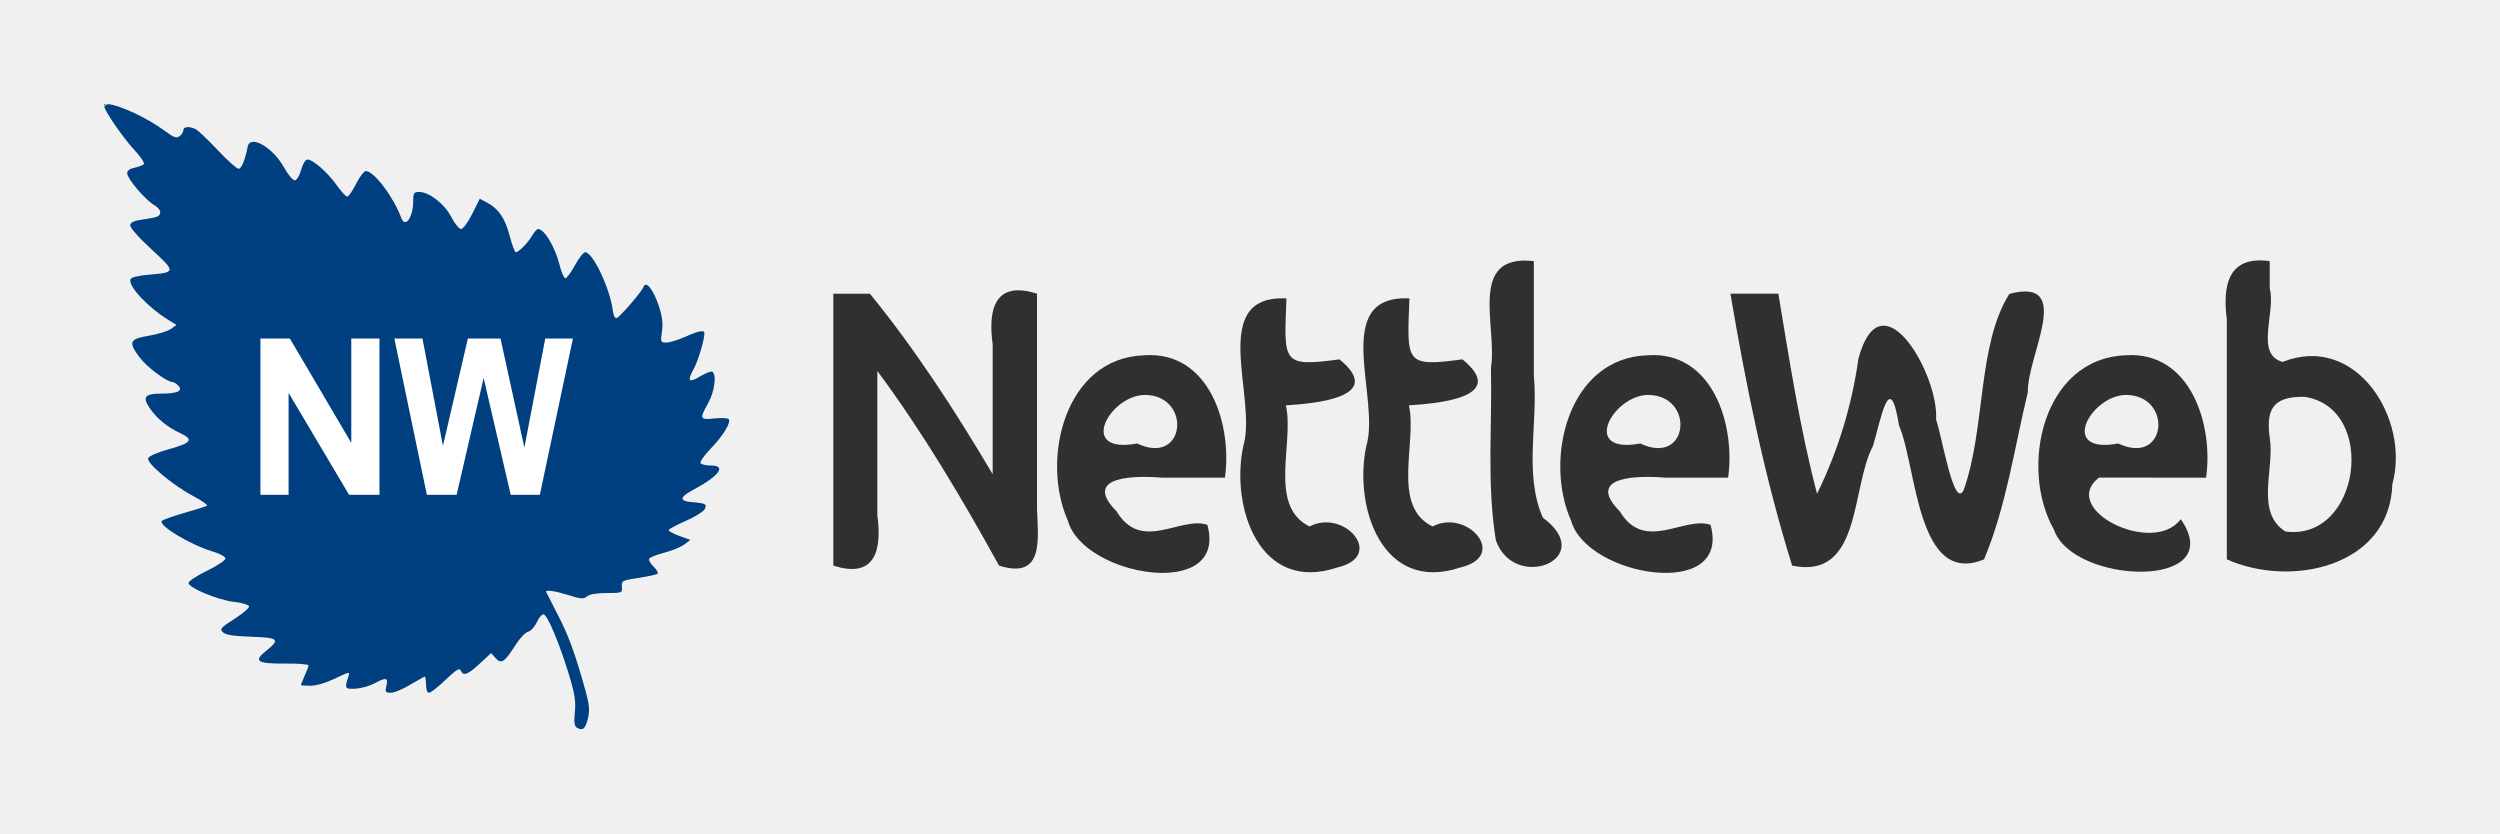
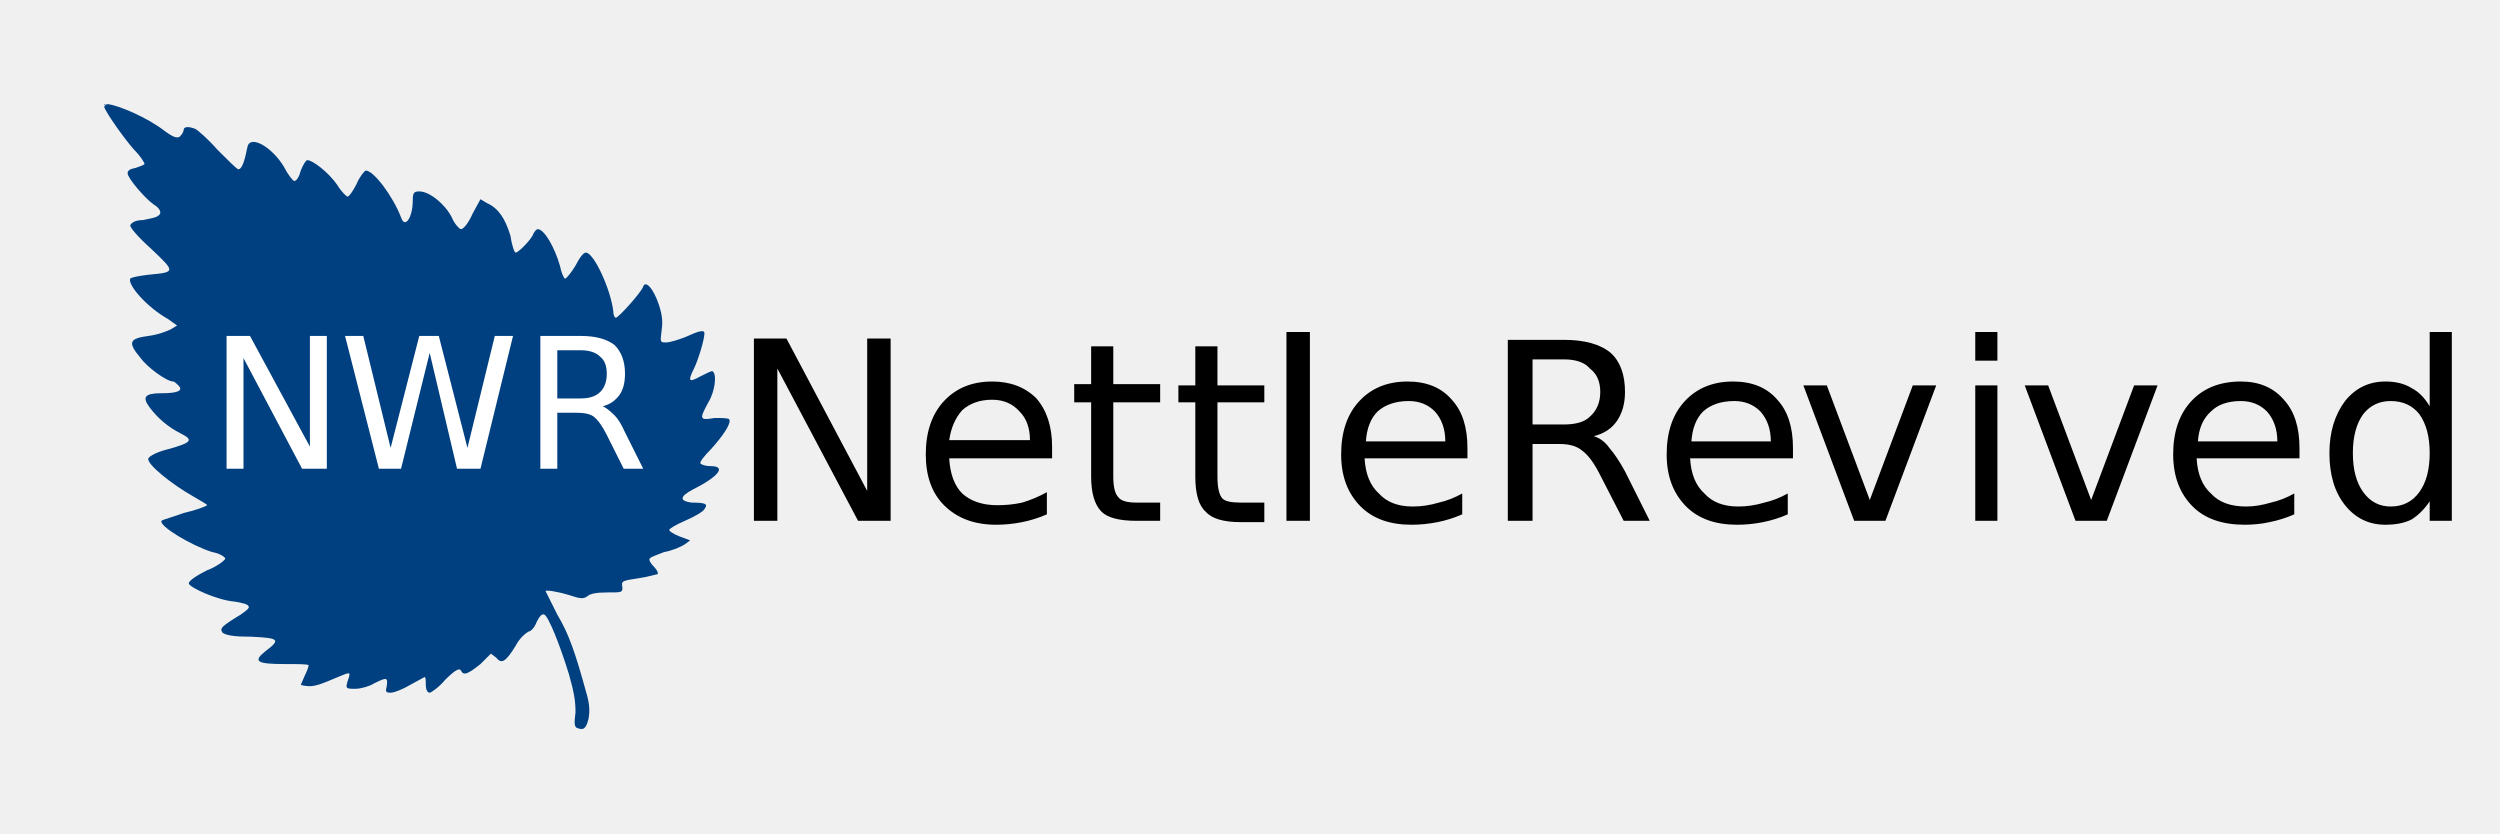
- <svg xmlns="http://www.w3.org/2000/svg" width="192" height="64" viewBox="0 0 192 64">
-   <path d="M8 8.001v.148c0-.107.104-.154.283-.148zm.283 0c.011 0 .029.005.041.006.027-.004.056-.005.086-.006zm.041.006c-.161.021-.271.089-.309.189.08.414 1.451 2.402 2.284 3.297.477.513.815 1.008.753 1.1s-.378.218-.7.283c-.391.078-.586.225-.586.442 0 .394 1.383 2.02 2.062 2.424.511.304.631.681.281.877-.113.064-.619.169-1.125.234-.641.083-.938.211-.983.422-.04.187.579.897 1.62 1.859 1.905 1.76 1.901 1.785-.201 1.963-.8.068-1.336.201-1.397.346-.21.497 1.285 2.116 2.861 3.097l.668.415-.415.303c-.227.167-.992.404-1.698.524-1.519.26-1.609.485-.687 1.701.551.727 2.079 1.862 2.506 1.862.102 0 .301.125.442.28.371.406-.064.603-1.342.606-1.238.003-1.44.263-.861 1.112.545.799 1.346 1.457 2.344 1.923 1.074.503.881.752-.979 1.264-.749.207-1.415.501-1.479.653-.157.37 1.849 2.061 3.456 2.912.675.358 1.147.696 1.047.751s-.895.307-1.77.558-1.638.525-1.696.611c-.244.358 2.236 1.842 3.902 2.335.563.167.995.402.995.542s-.64.561-1.422.945-1.421.803-1.421.933c0 .369 2.257 1.311 3.476 1.45.605.069 1.134.22 1.176.335s-.459.552-1.113.971c-1.074.687-1.161.789-.888 1.037.219.199.818.292 2.161.337 2.121.07 2.26.202 1.146 1.09-.996.794-.694.99 1.507.971.965-.008 1.755.054 1.755.139s-.134.442-.296.794l-.293.706c0 .037.331.066.735.066.443 0 1.195-.222 1.893-.555 1.151-.551 1.155-.55 1.017-.132-.295.892-.256.957.552.913.42-.023 1.066-.203 1.434-.4.918-.492 1.094-.46.94.174-.116.481-.081.535.354.535.266 0 .933-.281 1.482-.624l1.1-.623c.057 0 .104.28.104.623 0 .37.096.624.237.624.131 0 .704-.449 1.274-.996.803-.77 1.063-.931 1.156-.712.193.456.53.335 1.46-.526l.875-.809.344.384c.434.485.695.315 1.519-.992.325-.516.763-.979.971-1.028s.516-.386.683-.749.404-.628.529-.59c.301.091 1.214 2.274 1.922 4.594.449 1.47.548 2.09.463 2.911-.081.778-.038 1.085.164 1.201.45.258.653.08.844-.731.139-.589.099-1.071-.168-2.032-.823-2.956-1.345-4.385-2.174-5.95l-.879-1.737c0-.16.74-.042 1.764.278.939.294 1.12.304 1.39.082.198-.162.745-.255 1.509-.255 1.181 0 1.197-.007 1.16-.48-.035-.461.021-.489 1.289-.683.728-.111 1.382-.255 1.455-.321s-.069-.314-.315-.551-.392-.512-.325-.611.596-.304 1.175-.457 1.262-.435 1.518-.627l.464-.349-.835-.302c-.459-.166-.832-.367-.832-.445s.571-.39 1.271-.693 1.367-.71 1.481-.902c.236-.4.1-.478-.973-.56-.965-.074-.944-.385.059-.918 2.04-1.085 2.641-1.893 1.409-1.893-.371 0-.731-.083-.798-.182s.28-.597.772-1.107c.963-.999 1.576-1.997 1.393-2.266-.063-.092-.553-.119-1.09-.062-1.147.123-1.176.05-.483-1.191.49-.878.658-2.199.306-2.396-.1-.056-.517.104-.927.356-.874.538-1.021.37-.495-.573.329-.59.822-2.23.822-2.738 0-.274-.427-.194-1.472.272-.539.241-1.191.441-1.447.444-.445.005-.462-.035-.341-.858.091-.626.019-1.182-.268-2.026-.406-1.194-.962-1.884-1.137-1.412-.15.404-1.895 2.416-2.104 2.424-.108.005-.224-.234-.258-.527-.196-1.695-1.531-4.538-2.13-4.538-.135 0-.492.454-.792 1.009s-.631 1.001-.735.989-.302-.469-.438-1.014c-.348-1.389-1.171-2.767-1.654-2.767-.088 0-.288.221-.444.491-.32.554-1.042 1.292-1.264 1.292-.081 0-.29-.556-.466-1.235-.35-1.353-.851-2.099-1.729-2.569l-.573-.308-.583 1.165c-.32.64-.704 1.165-.854 1.165s-.487-.413-.749-.92c-.519-1.007-1.698-1.928-2.467-1.928-.406 0-.46.084-.46.7 0 1.24-.611 2.111-.913 1.302-.61-1.635-2.099-3.605-2.725-3.605-.141 0-.48.441-.751.98s-.577.979-.68.979-.469-.398-.813-.885c-.682-.964-1.823-1.963-2.243-1.963-.149 0-.361.348-.486.801-.128.46-.337.8-.491.8-.147 0-.521-.454-.831-1.009-.863-1.549-2.604-2.531-2.783-1.57-.188 1.003-.47 1.69-.697 1.69-.14 0-.865-.65-1.611-1.443s-1.504-1.514-1.686-1.603c-.487-.236-.946-.194-.946.086 0 .135-.129.341-.287.46-.235.177-.441.103-1.126-.406-1.384-1.026-3.538-2-4.343-2.054zm-.309.189C8.012 8.183 8 8.158 8 8.149v.114c.002-.024.007-.046.015-.067z" style="fill:#004080" />
-   <path d="M20 26v12h2.164v-7.827L26.808 38h2.335V26h-2.164v8.013L22.263 26zm10.286 0l2.496 12h2.287l2.074-8.972L39.223 38h2.238L44 26h-2.125l-1.603 8.381L38.44 26h-2.509l-1.912 8.242L32.446 26z" style="fill:#ffffff" />
-   <path d="M117.797 20.055c-5.138-.59-2.774 5.098-3.294 8.194.107 4.409-.334 8.917.382 13.261 1.439 3.991 7.873 1.403 3.604-1.756-1.481-3.401-.343-7.282-.692-10.91v-8.788zm56.519 0c-3.282-.454-3.613 1.982-3.296 4.481v18.418c4.898 2.212 12.523.585 12.713-5.774 1.378-4.985-2.768-11.63-8.427-9.386-2.153-.576-.506-3.813-.99-5.637v-2.102zM64 22.556v20.881c3.321 1.072 3.722-1.343 3.379-3.88V28.492c3.51 4.727 6.507 9.802 9.348 14.945 3.516 1.127 2.979-2.124 2.916-4.365V22.556c-3.321-1.07-3.759 1.329-3.406 3.88v9.981c-2.849-4.806-5.89-9.519-9.427-13.86H64zm68.897 0c1.192 7.038 2.612 14.056 4.74 20.881 5.358 1.123 4.496-5.984 6.205-9.176.637-2.15 1.294-6.001 2.005-1.581 1.376 3.223 1.369 12.414 6.528 10.279 1.704-4.069 2.332-8.567 3.368-12.864-.083-2.734 3.607-8.845-1.424-7.526-2.473 3.92-1.809 10.289-3.508 15.066-.753 1.533-1.642-4.036-2.121-5.414.235-3.411-4.202-11.217-5.962-4.679a34.33 34.33 0 0 1-3.18 10.381c-1.313-5.014-2.116-10.23-2.971-15.368h-3.68zm-34.095.362c-6.117-.296-2.196 7.666-3.321 11.35-.988 4.683 1.247 11.329 7.247 9.309 3.71-.879.505-4.545-2.156-3.143-3.204-1.581-1.168-6.393-1.813-9.304 2.148-.135 7.711-.597 4.112-3.532-4.441.6-4.265.265-4.071-4.68zm9.443 0c-6.113-.293-2.191 7.667-3.316 11.35-.991 4.683 1.242 11.33 7.244 9.309 3.71-.88.504-4.545-2.156-3.143-3.204-1.581-1.168-6.393-1.813-9.304 2.148-.135 7.711-.597 4.112-3.532-4.441.6-4.265.265-4.071-4.68zm-20.36 4.368c-6.12.192-7.97 8.009-5.87 12.705 1.176 4.281 12.335 6.186 10.708.314-2.056-.689-5.062 2.149-6.968-1.032-2.776-2.804 1.644-2.745 3.562-2.587h4.756c.575-3.989-1.151-9.753-6.189-9.4zm38.649 0c-6.123.19-7.975 8.007-5.872 12.705 1.175 4.282 12.334 6.185 10.707.314-2.055-.689-5.062 2.149-6.968-1.033-2.776-2.804 1.643-2.745 3.562-2.587h4.755c.574-3.987-1.149-9.752-6.185-9.4zm36.706 0c-6.388.249-8.166 8.674-5.503 13.378 1.44 4.254 13.514 4.657 9.744-.797-2.102 2.872-9.397-.759-6.279-3.189l8.223.008c.583-3.988-1.153-9.75-6.185-9.4zm-75.325 3.044c3.634.007 3.179 5.509-.583 3.73-4.633.859-2.123-3.694.583-3.73zm38.645 0c3.637.005 3.18 5.509-.583 3.731-4.634.857-2.119-3.689.583-3.731zm36.706 0c3.637.005 3.18 5.509-.583 3.731-4.634.857-2.119-3.689.583-3.731zm13.75.151c5.606.865 4.265 11.121-1.507 10.336-2.34-1.504-.801-4.811-1.192-7.183-.274-2.057.112-3.222 2.699-3.153z" style="fill:#303030" />
+ <svg xmlns="http://www.w3.org/2000/svg" version="1.2" viewBox="0 0 192 64" width="192" height="64">
+   <style>
+ 		.s0 { fill: #004080 } 
+ 		.s1 { fill: #ffffff } 
+ 		.s2 { fill: #000000 } 
+ 	</style>
+   <path class="s0" d="m8 8v0.1q0-0.1 0.3-0.1zm0.3 0q0 0 0 0 0 0 0.1 0zm0 0q-0.2 0-0.3 0.2c0.1 0.4 1.5 2.4 2.3 3.3 0.5 0.5 0.8 1 0.8 1.1-0.1 0.1-0.4 0.2-0.7 0.3q-0.6 0.1-0.6 0.4c0 0.4 1.4 2 2 2.4 0.5 0.3 0.7 0.7 0.3 0.9-0.1 0.1-0.6 0.2-1.1 0.3-0.6 0-0.9 0.2-1 0.4 0 0.2 0.6 0.9 1.6 1.8 1.9 1.8 1.9 1.8-0.2 2-0.8 0.1-1.3 0.2-1.4 0.3-0.2 0.5 1.3 2.2 2.9 3.1l0.7 0.5-0.5 0.3c-0.2 0.1-0.9 0.4-1.7 0.5-1.5 0.2-1.6 0.5-0.6 1.7 0.5 0.7 2 1.8 2.5 1.8 0.1 0 0.3 0.2 0.4 0.3q0.6 0.6-1.3 0.6c-1.3 0-1.5 0.3-0.9 1.1 0.6 0.8 1.4 1.5 2.4 2 1 0.5 0.8 0.7-1 1.2-0.8 0.2-1.4 0.5-1.5 0.7-0.2 0.4 1.8 2 3.4 2.9 0.7 0.4 1.2 0.7 1.1 0.7-0.1 0.1-0.9 0.4-1.8 0.6-0.8 0.3-1.6 0.5-1.7 0.6-0.2 0.4 2.3 1.9 3.9 2.4 0.6 0.1 1 0.4 1 0.5 0 0.1-0.6 0.6-1.4 0.9-0.8 0.4-1.4 0.8-1.4 1 0 0.3 2.2 1.3 3.5 1.4 0.6 0.1 1.1 0.2 1.1 0.4 0.1 0.1-0.4 0.5-1.1 0.9-1.1 0.7-1.1 0.8-0.9 1.1 0.3 0.2 0.9 0.3 2.2 0.3 2.1 0.1 2.3 0.2 1.1 1.1-1 0.8-0.7 1 1.5 1 1 0 1.8 0 1.8 0.1 0 0.1-0.1 0.4-0.3 0.8l-0.3 0.7c0 0 0.3 0.1 0.7 0.1 0.5 0 1.2-0.3 1.9-0.6 1.2-0.5 1.2-0.5 1.1-0.1-0.3 0.9-0.3 0.9 0.5 0.9 0.4 0 1.1-0.2 1.4-0.4 1-0.5 1.1-0.5 1 0.2-0.1 0.4-0.1 0.5 0.3 0.5 0.3 0 1-0.3 1.5-0.6l1.1-0.6c0.1 0 0.1 0.2 0.1 0.6 0 0.3 0.1 0.6 0.3 0.6 0.1 0 0.7-0.4 1.2-1 0.8-0.8 1.1-0.9 1.2-0.7 0.2 0.4 0.5 0.3 1.5-0.5l0.8-0.8 0.4 0.3c0.4 0.5 0.7 0.4 1.5-0.9 0.3-0.6 0.8-1 1-1.1 0.2 0 0.5-0.4 0.6-0.7 0.2-0.4 0.4-0.7 0.6-0.6 0.3 0.1 1.2 2.3 1.9 4.6 0.4 1.4 0.5 2.1 0.5 2.9-0.1 0.8-0.1 1.1 0.1 1.2 0.5 0.2 0.7 0.1 0.9-0.7 0.1-0.6 0.1-1.1-0.2-2.1-0.8-2.9-1.3-4.4-2.2-5.9l-0.9-1.8c0-0.1 0.8 0 1.8 0.3 0.9 0.3 1.1 0.3 1.4 0.1 0.2-0.2 0.7-0.3 1.5-0.3 1.2 0 1.2 0 1.2-0.4-0.1-0.5 0-0.5 1.3-0.7 0.7-0.1 1.3-0.3 1.4-0.3 0.1-0.1-0.1-0.4-0.3-0.6-0.2-0.2-0.4-0.5-0.3-0.6 0-0.1 0.6-0.3 1.1-0.5 0.6-0.1 1.3-0.4 1.6-0.6l0.4-0.3-0.8-0.3c-0.5-0.2-0.8-0.4-0.8-0.5 0-0.1 0.5-0.4 1.2-0.7 0.7-0.3 1.4-0.7 1.5-0.9 0.3-0.4 0.1-0.5-1-0.5q-1.4-0.2 0.1-1c2-1 2.6-1.8 1.4-1.8-0.4 0-0.7-0.1-0.8-0.2-0.1-0.1 0.3-0.6 0.8-1.1 0.9-1 1.6-2 1.4-2.3-0.1-0.1-0.6-0.1-1.1-0.1-1.2 0.2-1.2 0.1-0.5-1.2 0.5-0.8 0.7-2.2 0.3-2.4-0.1 0-0.5 0.2-0.9 0.4-0.9 0.5-1 0.4-0.5-0.6 0.3-0.6 0.8-2.2 0.8-2.7 0-0.3-0.4-0.2-1.5 0.3-0.5 0.2-1.2 0.4-1.4 0.4-0.5 0-0.5 0-0.4-0.8 0.1-0.7 0.1-1.2-0.2-2.1-0.4-1.2-1-1.9-1.2-1.4-0.1 0.4-1.9 2.4-2.1 2.4-0.1 0-0.2-0.2-0.2-0.5-0.2-1.7-1.5-4.5-2.1-4.5-0.2 0-0.5 0.4-0.8 1-0.3 0.5-0.7 1-0.8 1-0.1 0-0.3-0.5-0.4-1-0.4-1.4-1.2-2.8-1.7-2.8-0.1 0-0.3 0.2-0.4 0.5-0.3 0.5-1.1 1.3-1.3 1.3-0.1 0-0.3-0.6-0.4-1.3-0.4-1.3-0.9-2.1-1.8-2.5l-0.5-0.3-0.6 1.1c-0.3 0.7-0.7 1.2-0.9 1.2-0.1 0-0.5-0.4-0.7-0.9-0.5-1-1.7-2-2.5-2-0.4 0-0.5 0.1-0.5 0.7 0 1.3-0.6 2.2-0.9 1.3-0.6-1.6-2.1-3.6-2.7-3.6-0.1 0-0.5 0.5-0.7 1-0.3 0.6-0.6 1-0.7 1-0.1 0-0.5-0.4-0.8-0.9-0.7-1-1.9-1.9-2.3-1.9-0.1 0-0.3 0.3-0.5 0.8-0.1 0.4-0.3 0.8-0.5 0.8-0.1 0-0.5-0.5-0.8-1.1-0.9-1.5-2.6-2.5-2.8-1.5-0.2 1-0.4 1.7-0.7 1.7-0.1 0-0.8-0.7-1.6-1.5-0.7-0.8-1.5-1.5-1.7-1.6-0.5-0.2-0.9-0.2-0.9 0.1 0 0.1-0.1 0.3-0.3 0.5-0.2 0.1-0.4 0.1-1.1-0.4-1.4-1.1-3.6-2-4.4-2.1zm-0.3 0.2q0 0 0-0.1v0.2q0-0.1 0-0.1z" />
+   <path id="NWR" class="s1" aria-label="NWR" d="m17.4 36v-10.2h1.8l4.6 8.5v-8.5h1.3v10.2h-1.9l-4.5-8.5v8.5zm11.7 0l-2.6-10.2h1.4l2.1 8.6 2.2-8.6h1.5l2.2 8.6 2.1-8.6h1.4l-2.5 10.2h-1.8l-2.1-8.9-2.2 8.9zm17.2-4.8q0.4 0.2 0.9 0.7 0.4 0.4 0.8 1.3l1.4 2.8h-1.5l-1.3-2.6q-0.5-1-1-1.4-0.4-0.3-1.3-0.3h-1.5v4.3h-1.3v-10.2h3.1q1.7 0 2.6 0.7 0.8 0.8 0.8 2.2 0 1-0.4 1.6-0.5 0.7-1.3 0.9zm-1.7-4.3h-1.8v3.7h1.8q1 0 1.5-0.5 0.5-0.5 0.5-1.4 0-0.9-0.5-1.3-0.5-0.5-1.5-0.5z" />
+   <path id="NettleRevived" class="s2" aria-label="NettleRevived" d="m57.9 40v-14h2.5l6.2 11.7v-11.7h1.8v14h-2.5l-6.2-11.7v11.7zm22.9-5.7v0.9h-7.9q0.1 1.8 1 2.7 1 0.9 2.7 0.9 1 0 1.9-0.2 1-0.3 1.9-0.8v1.7q-0.9 0.4-1.9 0.6-1 0.2-2 0.2-2.5 0-4-1.5-1.4-1.4-1.4-3.9 0-2.6 1.4-4.1 1.4-1.5 3.7-1.5 2.1 0 3.4 1.3 1.2 1.4 1.2 3.7zm-7.9-0.5h6.2q0-1.4-0.8-2.2-0.8-0.9-2.1-0.9-1.4 0-2.3 0.8-0.8 0.9-1 2.3zm10.9-7.2h1.7v2.9h3.6v1.4h-3.6v5.7q0 1.2 0.4 1.6 0.3 0.4 1.4 0.4h1.8v1.4h-1.8q-2 0-2.7-0.7-0.8-0.8-0.8-2.7v-5.7h-1.3v-1.4h1.3zm8 0h1.7v3h3.6v1.3h-3.6v5.7q0 1.3 0.4 1.7 0.3 0.3 1.4 0.3h1.8v1.5h-1.8q-2 0-2.7-0.8-0.8-0.7-0.8-2.7v-5.7h-1.3v-1.3h1.3zm7 13.4v-14.5h1.8v14.5zm13.9-5.6v0.8h-7.9q0.1 1.8 1.1 2.7 0.9 1 2.6 1 1 0 2-0.3 0.9-0.2 1.8-0.7v1.6q-0.9 0.4-1.9 0.6-1 0.2-2 0.2-2.5 0-3.9-1.4-1.5-1.5-1.5-4 0-2.6 1.4-4.1 1.4-1.5 3.7-1.5 2.2 0 3.4 1.4 1.2 1.3 1.2 3.7zm-7.8-0.5h6.1q0-1.4-0.8-2.3-0.8-0.8-2-0.8-1.5 0-2.4 0.8-0.8 0.8-0.9 2.3zm17.5-0.4q0.7 0.2 1.2 0.9 0.6 0.7 1.2 1.8l1.9 3.8h-2l-1.8-3.5q-0.7-1.4-1.4-1.9-0.6-0.5-1.7-0.5h-2.1v5.9h-1.9v-13.9h4.3q2.4 0 3.6 1 1.1 1 1.1 3 0 1.3-0.6 2.2-0.6 0.9-1.8 1.2zm-2.3-5.9h-2.4v5h2.4q1.4 0 2-0.6 0.8-0.7 0.8-1.9 0-1.2-0.8-1.8-0.6-0.7-2-0.7zm17.6 6.8v0.8h-7.9q0.1 1.8 1.1 2.7 0.9 1 2.6 1 1 0 2-0.3 0.9-0.2 1.8-0.7v1.6q-0.9 0.4-1.9 0.6-1 0.2-2 0.2-2.5 0-3.9-1.4-1.5-1.5-1.5-4 0-2.6 1.4-4.1 1.4-1.5 3.7-1.5 2.2 0 3.4 1.4 1.2 1.3 1.2 3.7zm-7.8-0.5h6.1q0-1.4-0.8-2.3-0.8-0.8-2-0.8-1.5 0-2.4 0.8-0.8 0.8-0.9 2.3zm12.5 6.1l-3.9-10.4h1.8l3.3 8.8 3.3-8.8h1.8l-3.9 10.4zm9.3 0v-10.4h1.7v10.4zm0-12.3v-2.2h1.7v2.2zm7.7 12.3l-3.9-10.4h1.8l3.3 8.8 3.3-8.8h1.8l-3.9 10.4zm17.2-5.6v0.8h-7.9q0.1 1.8 1.1 2.7 0.9 1 2.7 1 0.9 0 1.9-0.3 0.9-0.2 1.8-0.7v1.6q-0.9 0.4-1.9 0.6-0.9 0.2-1.9 0.2-2.6 0-4-1.4-1.5-1.5-1.5-4 0-2.6 1.4-4.1 1.4-1.5 3.8-1.5 2.1 0 3.3 1.4 1.2 1.3 1.2 3.7zm-7.8-0.5h6.1q0-1.4-0.8-2.3-0.8-0.8-2-0.8-1.5 0-2.3 0.8-0.9 0.8-1 2.3zm17.8-2.7v-5.7h1.7v14.5h-1.7v-1.5q-0.6 0.9-1.4 1.4-0.8 0.4-2 0.4-1.9 0-3.1-1.5-1.2-1.5-1.2-4 0-2.4 1.2-4 1.2-1.5 3.1-1.5 1.2 0 2 0.5 0.8 0.4 1.4 1.4zm-5.9 3.6q0 1.9 0.8 3 0.8 1.1 2.1 1.1 1.4 0 2.2-1.1 0.8-1.1 0.8-3 0-1.9-0.8-3-0.8-1-2.2-1-1.3 0-2.1 1-0.8 1.1-0.8 3z" />
</svg>
